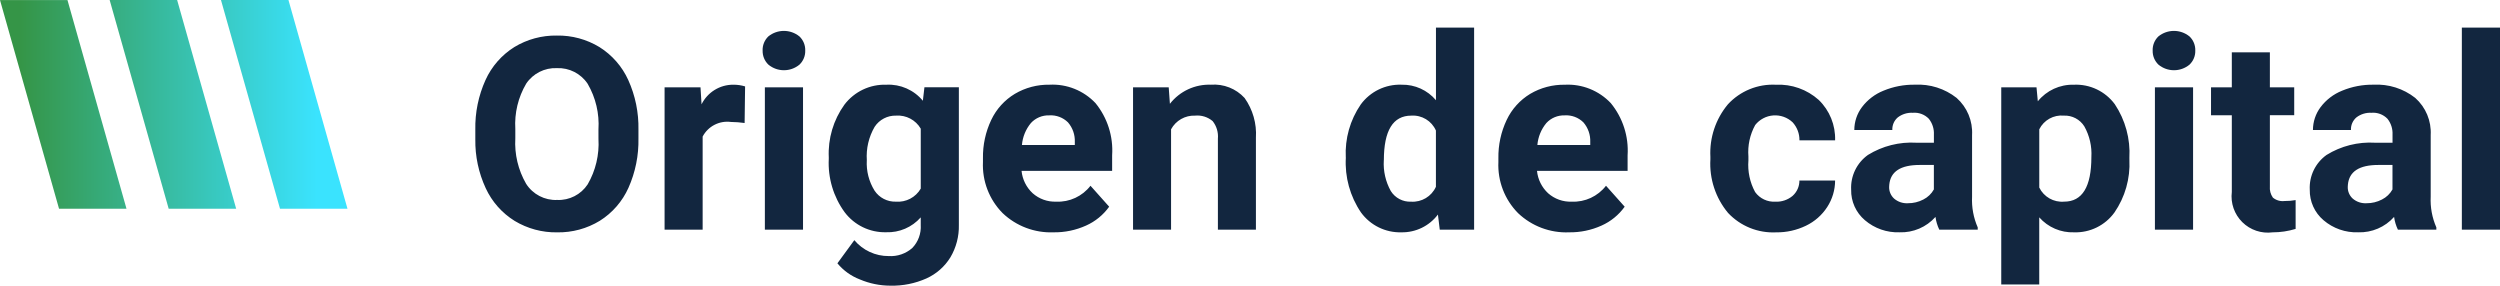
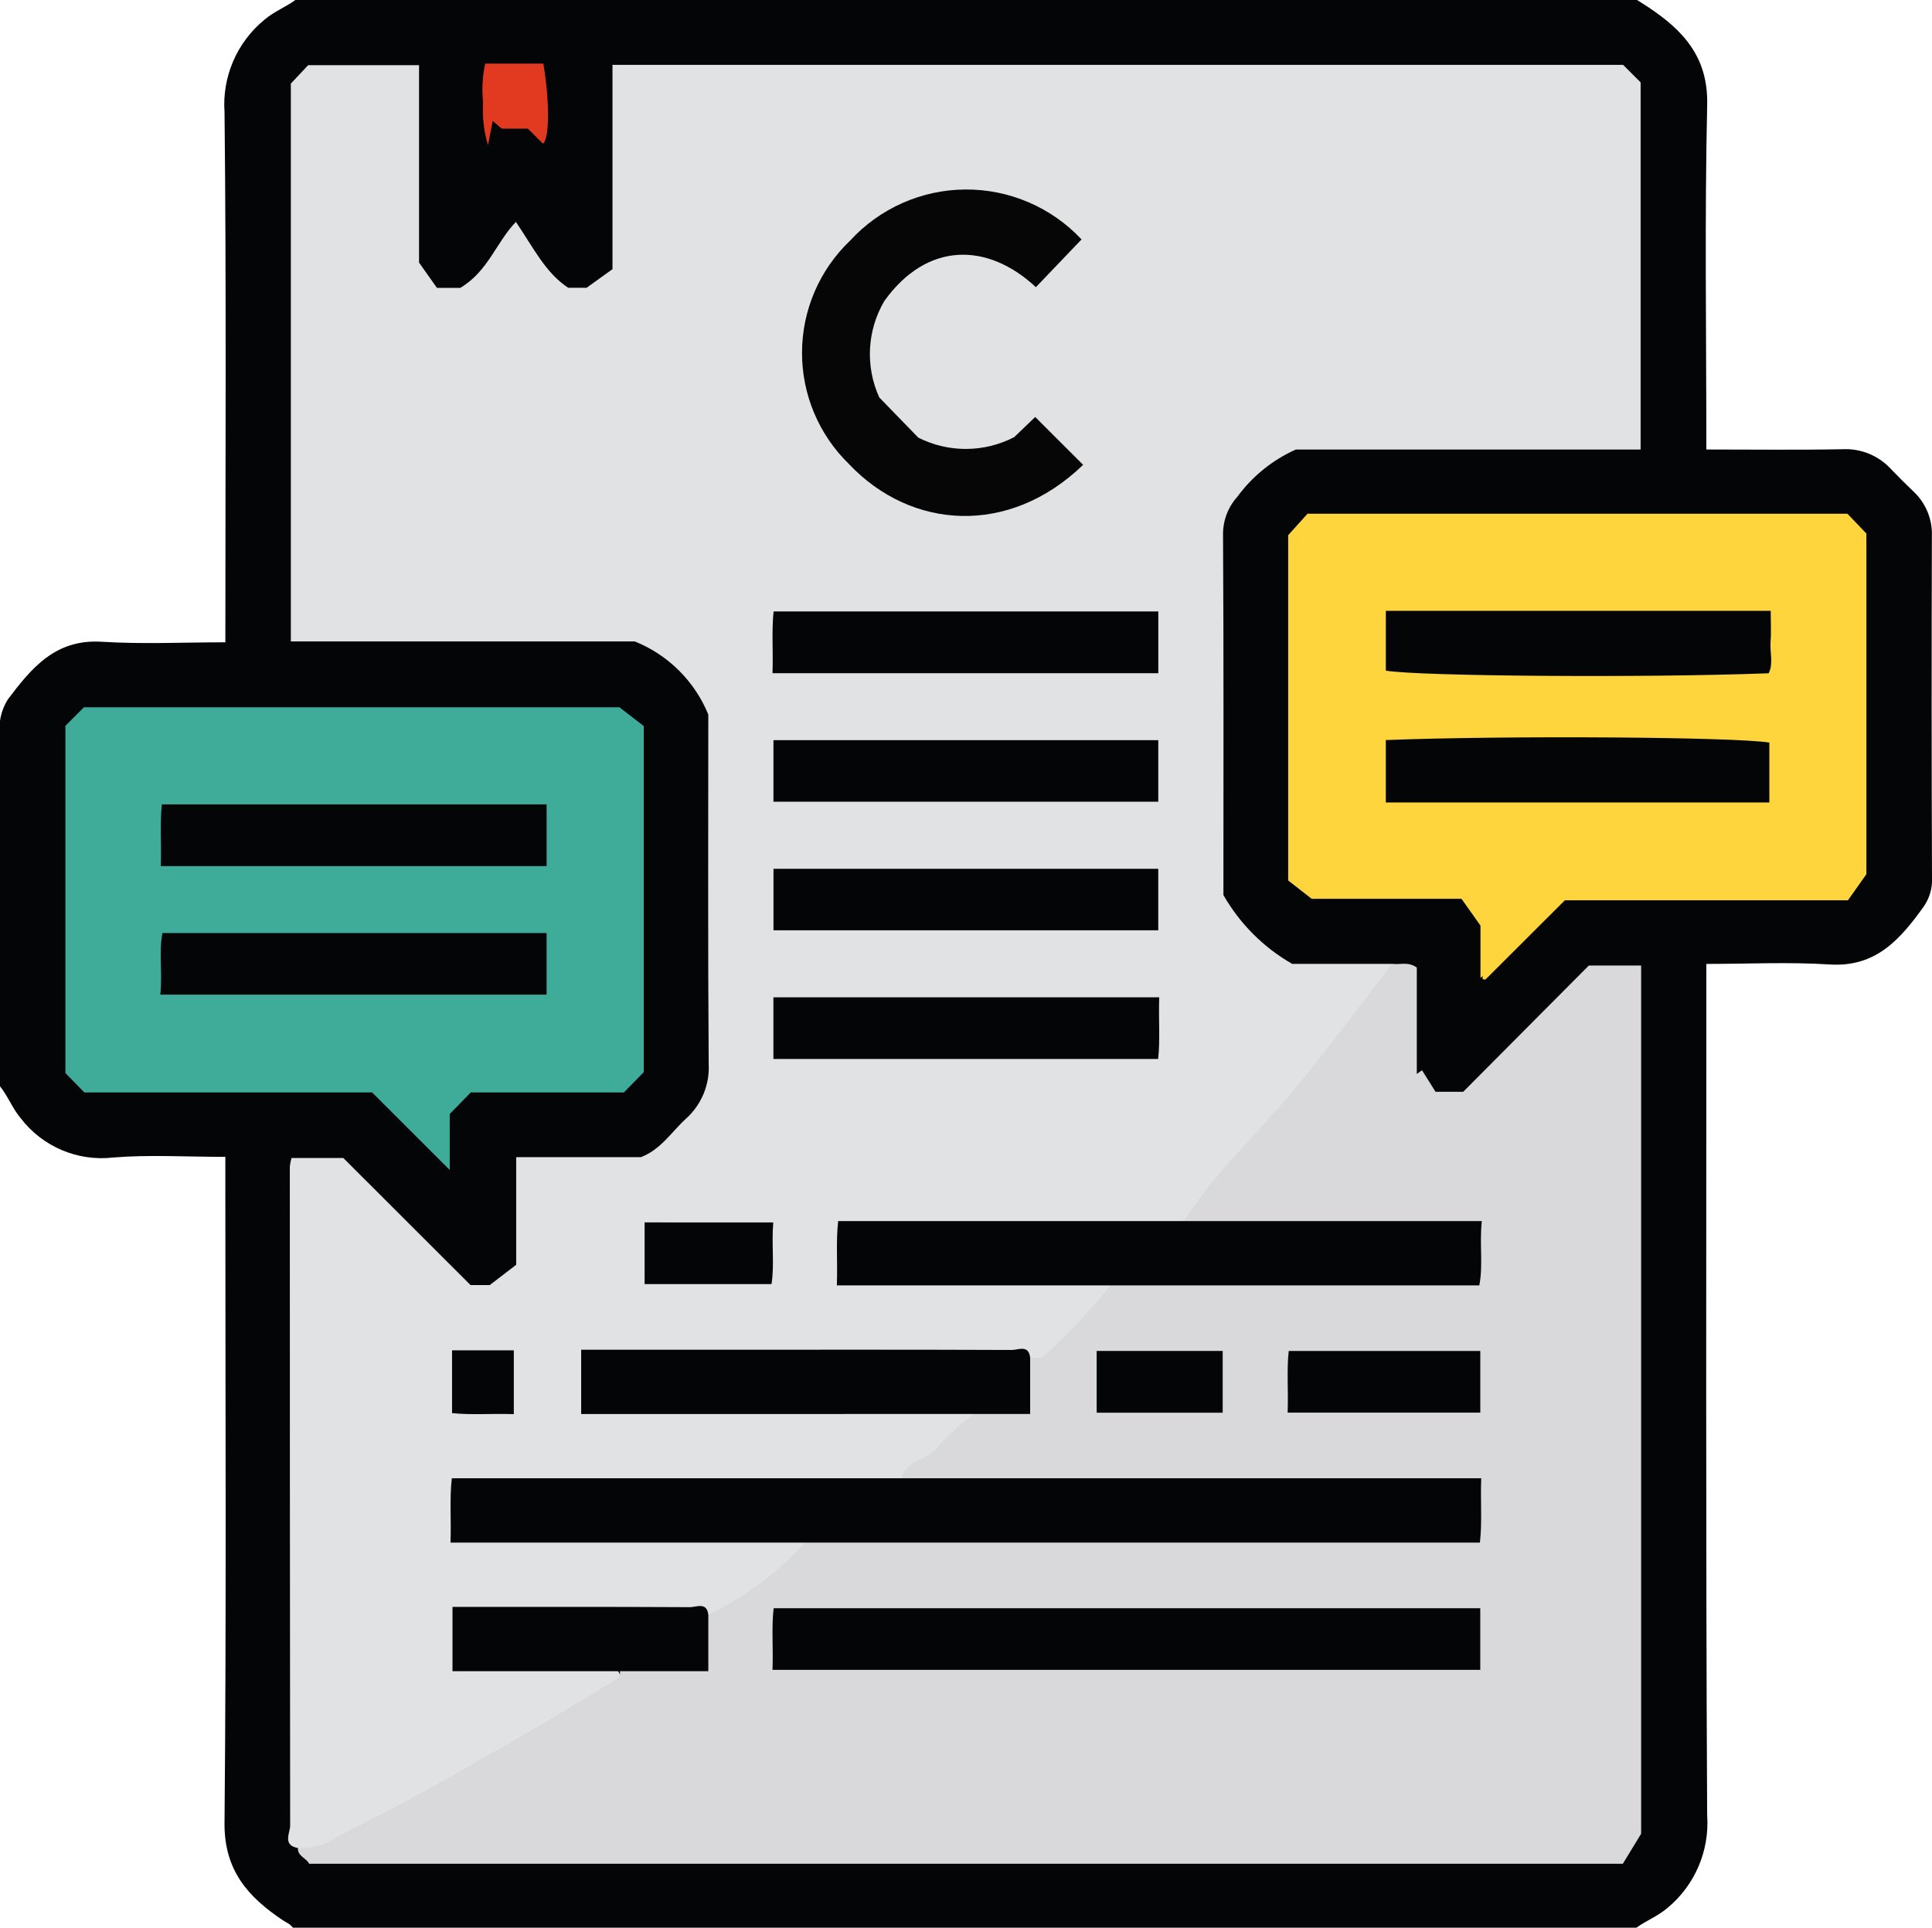
- <svg xmlns="http://www.w3.org/2000/svg" width="167.019" height="19.089" viewBox="0 0 167.019 19.089">
+ <svg xmlns="http://www.w3.org/2000/svg" id="Grupo_888256" data-name="Grupo 888256" width="103.054" height="102.832" viewBox="0 0 103.054 102.832">
  <defs>
-     <linearGradient id="linear-gradient" x1="0.057" y1="0.5" x2="0.913" y2="0.5" gradientUnits="objectBoundingBox">
-       <stop offset="0" stop-color="#359547" />
-       <stop offset="1" stop-color="#3ae3fe" />
-     </linearGradient>
+     <clipPath id="clip-path">
+       <rect id="Rectángulo_326284" data-name="Rectángulo 326284" width="103.054" height="102.832" fill="none" />
+     </clipPath>
  </defs>
-   <g id="Grupo_872555" data-name="Grupo 872555" transform="translate(-180.001 -14473.056)">
-     <path id="Trazado_591695" data-name="Trazado 591695" d="M11.654,12.892a7.725,7.725,0,0,1-.668,3.313,5.03,5.03,0,0,1-1.912,2.2,5.288,5.288,0,0,1-2.852.773,5.324,5.324,0,0,1-2.839-.765A5.08,5.08,0,0,1,1.45,16.227a7.5,7.5,0,0,1-.694-3.265v-.633A7.685,7.685,0,0,1,1.437,9,5.072,5.072,0,0,1,3.362,6.8a5.3,5.3,0,0,1,2.843-.769A5.3,5.3,0,0,1,9.048,6.8,5.072,5.072,0,0,1,10.973,9a7.663,7.663,0,0,1,.681,3.318Zm-2.672-.58a5.385,5.385,0,0,0-.721-3.059A2.349,2.349,0,0,0,6.205,8.207,2.349,2.349,0,0,0,4.157,9.24a5.324,5.324,0,0,0-.729,3.028v.624a5.453,5.453,0,0,0,.721,3.041,2.342,2.342,0,0,0,2.074,1.081,2.321,2.321,0,0,0,2.039-1.042,5.421,5.421,0,0,0,.721-3.037Zm9.765-.439a6.9,6.9,0,0,0-.914-.07,1.86,1.86,0,0,0-1.89.976V19H13.4V9.49h2.4l.07,1.134a2.354,2.354,0,0,1,2.118-1.31,2.662,2.662,0,0,1,.791.114ZM22.649,19H20.1V9.49h2.549Zm-2.7-11.971a1.251,1.251,0,0,1,.382-.94,1.648,1.648,0,0,1,2.079,0,1.244,1.244,0,0,1,.387.94,1.247,1.247,0,0,1-.391.949,1.629,1.629,0,0,1-2.065,0A1.247,1.247,0,0,1,19.951,7.029Zm4.421,7.146a5.573,5.573,0,0,1,1.042-3.524,3.375,3.375,0,0,1,2.808-1.336,2.96,2.96,0,0,1,2.435,1.072l.105-.9h2.3v9.193a4.064,4.064,0,0,1-.567,2.171,3.641,3.641,0,0,1-1.6,1.406,5.608,5.608,0,0,1-2.408.483,5.215,5.215,0,0,1-2.039-.417,3.619,3.619,0,0,1-1.5-1.077L26.077,19.7a2.975,2.975,0,0,0,2.3,1.063,2.178,2.178,0,0,0,1.573-.541,2.027,2.027,0,0,0,.563-1.534v-.51a2.938,2.938,0,0,1-2.312.993,3.366,3.366,0,0,1-2.773-1.34,5.572,5.572,0,0,1-1.059-3.555Zm2.54.189a3.47,3.47,0,0,0,.519,2.029,1.65,1.65,0,0,0,1.424.735,1.764,1.764,0,0,0,1.661-.871V12.251a1.76,1.76,0,0,0-1.644-.871,1.66,1.66,0,0,0-1.437.748A3.911,3.911,0,0,0,26.912,14.364Zm12.48,4.812a4.668,4.668,0,0,1-3.406-1.283,4.561,4.561,0,0,1-1.314-3.419v-.246a5.745,5.745,0,0,1,.554-2.562A4.064,4.064,0,0,1,36.8,9.925a4.4,4.4,0,0,1,2.316-.611,3.947,3.947,0,0,1,3.072,1.23A5,5,0,0,1,43.3,14.034v1.037H37.248a2.36,2.36,0,0,0,.743,1.494,2.245,2.245,0,0,0,1.569.563,2.742,2.742,0,0,0,2.294-1.063l1.248,1.4a3.813,3.813,0,0,1-1.547,1.261A5.075,5.075,0,0,1,39.393,19.176Zm-.29-7.813a1.587,1.587,0,0,0-1.226.512,2.651,2.651,0,0,0-.6,1.466h3.533v-.2a1.891,1.891,0,0,0-.457-1.311A1.638,1.638,0,0,0,39.1,11.362Zm7.98-1.872.079,1.1A3.32,3.32,0,0,1,49.9,9.314a2.759,2.759,0,0,1,2.25.888,4.142,4.142,0,0,1,.756,2.654V19h-2.54V12.918a1.648,1.648,0,0,0-.352-1.173,1.574,1.574,0,0,0-1.169-.365,1.747,1.747,0,0,0-1.608.914V19h-2.54V9.49Zm11.83,4.685a5.731,5.731,0,0,1,1-3.542A3.237,3.237,0,0,1,62.64,9.314a2.913,2.913,0,0,1,2.294,1.037V5.5h2.549V19H65.188l-.123-1.011a2.989,2.989,0,0,1-2.443,1.187,3.228,3.228,0,0,1-2.694-1.323A5.916,5.916,0,0,1,58.913,14.175Zm2.54.189a3.754,3.754,0,0,0,.466,2.051,1.517,1.517,0,0,0,1.354.713,1.7,1.7,0,0,0,1.661-.995V12.375a1.675,1.675,0,0,0-1.644-.995Q61.453,11.38,61.453,14.364Zm12.375,4.812a4.668,4.668,0,0,1-3.406-1.283,4.561,4.561,0,0,1-1.314-3.419v-.246a5.745,5.745,0,0,1,.554-2.562,4.064,4.064,0,0,1,1.569-1.74,4.4,4.4,0,0,1,2.316-.611,3.947,3.947,0,0,1,3.072,1.23,5,5,0,0,1,1.121,3.489v1.037H71.684a2.36,2.36,0,0,0,.743,1.494A2.245,2.245,0,0,0,74,17.128a2.742,2.742,0,0,0,2.294-1.063l1.248,1.4a3.813,3.813,0,0,1-1.547,1.261A5.075,5.075,0,0,1,73.828,19.176Zm-.29-7.813a1.587,1.587,0,0,0-1.226.512,2.651,2.651,0,0,0-.6,1.466h3.533v-.2a1.891,1.891,0,0,0-.457-1.311A1.638,1.638,0,0,0,73.538,11.362Zm14.08,5.766a1.666,1.666,0,0,0,1.143-.387,1.355,1.355,0,0,0,.457-1.028H91.6a3.258,3.258,0,0,1-.527,1.771,3.48,3.48,0,0,1-1.419,1.248,4.442,4.442,0,0,1-1.991.444,4.129,4.129,0,0,1-3.217-1.3A5.13,5.13,0,0,1,83.268,14.3v-.167a5.071,5.071,0,0,1,1.169-3.507,4.08,4.08,0,0,1,3.208-1.31,4,4,0,0,1,2.861,1.015,3.594,3.594,0,0,1,1.094,2.7H89.218a1.745,1.745,0,0,0-.457-1.206,1.7,1.7,0,0,0-2.5.183,3.749,3.749,0,0,0-.453,2.1v.264a3.8,3.8,0,0,0,.448,2.113A1.549,1.549,0,0,0,87.618,17.128ZM98.561,19a2.821,2.821,0,0,1-.255-.853,3.073,3.073,0,0,1-2.4,1.028,3.376,3.376,0,0,1-2.316-.809,2.6,2.6,0,0,1-.918-2.039,2.687,2.687,0,0,1,1.121-2.32,5.529,5.529,0,0,1,3.239-.817H98.2v-.545a1.567,1.567,0,0,0-.338-1.055,1.331,1.331,0,0,0-1.068-.4,1.513,1.513,0,0,0-1.006.308,1.045,1.045,0,0,0-.365.844h-2.54a2.551,2.551,0,0,1,.51-1.529,3.37,3.37,0,0,1,1.441-1.1,5.253,5.253,0,0,1,2.092-.4,4.15,4.15,0,0,1,2.791.883,3.09,3.09,0,0,1,1.033,2.483V16.8a4.546,4.546,0,0,0,.378,2.048V19Zm-2.1-1.767a2.188,2.188,0,0,0,1.037-.25,1.645,1.645,0,0,0,.7-.672V14.676h-.949q-1.907,0-2.03,1.318l-.009.149a1.017,1.017,0,0,0,.334.782A1.3,1.3,0,0,0,96.46,17.233Zm14.8-2.9a5.7,5.7,0,0,1-1,3.52,3.2,3.2,0,0,1-2.694,1.323,2.963,2.963,0,0,1-2.329-1v4.482H102.7V9.49h2.355l.088.932a2.985,2.985,0,0,1,2.408-1.107,3.22,3.22,0,0,1,2.733,1.3,5.858,5.858,0,0,1,.976,3.586Zm-2.54-.185a3.743,3.743,0,0,0-.47-2.048,1.532,1.532,0,0,0-1.367-.721,1.663,1.663,0,0,0-1.644.914v3.894a1.692,1.692,0,0,0,1.661.94Q108.721,17.128,108.721,14.148ZM115.515,19h-2.549V9.49h2.549Zm-2.7-11.971a1.251,1.251,0,0,1,.382-.94,1.648,1.648,0,0,1,2.079,0,1.244,1.244,0,0,1,.387.94,1.247,1.247,0,0,1-.391.949,1.629,1.629,0,0,1-2.065,0A1.247,1.247,0,0,1,112.816,7.029Zm7.831.123V9.49h1.626v1.863h-1.626V16.1a1.133,1.133,0,0,0,.2.756,1.015,1.015,0,0,0,.773.229,4.051,4.051,0,0,0,.747-.062v1.925a5.229,5.229,0,0,1-1.538.229,2.425,2.425,0,0,1-2.725-2.7V11.354h-1.389V9.49h1.389V7.152ZM129.2,19a2.821,2.821,0,0,1-.255-.853,3.073,3.073,0,0,1-2.4,1.028,3.376,3.376,0,0,1-2.316-.809,2.6,2.6,0,0,1-.918-2.039,2.687,2.687,0,0,1,1.121-2.32,5.529,5.529,0,0,1,3.239-.817h1.169v-.545a1.567,1.567,0,0,0-.338-1.055,1.331,1.331,0,0,0-1.068-.4,1.513,1.513,0,0,0-1.006.308,1.045,1.045,0,0,0-.365.844h-2.54a2.551,2.551,0,0,1,.51-1.529,3.37,3.37,0,0,1,1.441-1.1,5.253,5.253,0,0,1,2.092-.4,4.15,4.15,0,0,1,2.791.883,3.09,3.09,0,0,1,1.033,2.483V16.8a4.546,4.546,0,0,0,.378,2.048V19Zm-2.1-1.767a2.188,2.188,0,0,0,1.037-.25,1.645,1.645,0,0,0,.7-.672V14.676h-.949q-1.907,0-2.03,1.318l-.009.149a1.017,1.017,0,0,0,.334.782A1.3,1.3,0,0,0,127.1,17.233ZM136.02,19h-2.549V5.5h2.549Z" transform="translate(211 14469.4)" fill="#12263f" />
-     <path id="Unión_6" data-name="Unión 6" d="M8394.707,11713.942l-3.943-13.943h4.508l3.943,13.943Zm-7.437,0-3.943-13.943h4.508l3.944,13.943Zm-7.325,0L8376,11700h4.508l3.944,13.943Z" transform="translate(-8196 2773.058)" fill="url(#linear-gradient)" />
+   <g id="Grupo_888255" data-name="Grupo 888255" clip-path="url(#clip-path)">
+     <path id="Trazado_610167" data-name="Trazado 610167" d="M91.018,23.975c0-6.246-.093-12.315.044-18.38.058-2.537-1.263-3.96-3.123-5.2C87.77.28,87.6.175,87.321,0H15.751C15.262.37,14.633.6,14.1,1.057A5.847,5.847,0,0,0,11.977,6c.1,9.355.044,18.711.044,28.263-2.2,0-4.4.108-6.588-.029-2.475-.155-3.741,1.387-5.02,3.083A2.937,2.937,0,0,0,0,39.3q-.009,9.323,0,18.645c.423.527.65,1.162,1.1,1.7a5.432,5.432,0,0,0,4.959,2.1c1.914-.155,3.851-.033,5.961-.033v1.884c0,11.216.059,22.432-.044,33.647-.023,2.534,1.264,3.96,3.123,5.2.111.074.233.131.343.206a1.645,1.645,0,0,1,.19.186H87.288c.489-.368,1.118-.6,1.655-1.056a5.882,5.882,0,0,0,2.118-4.945c-.08-15.071-.043-30.143-.043-45.414,2.2,0,4.4-.11,6.582.029,2.476.157,3.772-1.363,5.012-3.088a2.469,2.469,0,0,0,.442-1.539q-.036-9.108-.006-18.216a3.107,3.107,0,0,0-.98-2.386q-.621-.592-1.215-1.212a3.284,3.284,0,0,0-2.578-1.044c-2.356.045-4.713.014-7.257.014" fill="#040506" />
+     <path id="Trazado_610168" data-name="Trazado 610168" d="M74.274,51.416H68.923a9.883,9.883,0,0,1-3.665-3.67c0-6.364.018-12.789-.021-19.213A2.979,2.979,0,0,1,66,26.5a7.845,7.845,0,0,1,3.12-2.521H87.512V4.395l-.936-.936H32.67v10.9l-1.381.993H30.31c-1.211-.792-1.869-2.158-2.792-3.516-1.046,1.084-1.477,2.632-2.963,3.519h-1.25c-.176-.248-.461-.653-.953-1.349V3.477H16.436l-.922.981V34.216H33.857a7.094,7.094,0,0,1,3.924,3.9c0,6.065-.025,12.35.021,18.634a3.663,3.663,0,0,1-1.22,2.933c-.766.7-1.332,1.64-2.4,2.046H27.534v5.74l-1.41,1.083H25.1l-6.789-6.781H15.549a2.767,2.767,0,0,0-.09.463q0,17.573.018,35.147c0,.392-.428,1.046.408,1.2.844.626,1.634.221,2.4-.159a134.4,134.4,0,0,0,13.56-7.634c.622-.4,2.007-.724.857-1.994-2.482-.752-5.116.175-7.682-.629-.451-1.687.652-1.782,1.758-1.783,3.568,0,7.137-.089,10.7.07,2.183-.212,3.608-1.72,5.115-3.051.488-.432.754-1.07-.117-1.508-4.324-.632-8.674-.108-13.008-.3-1.461-.064-2.981.322-4.351-.407-.431-1.171.227-1.476,1.112-1.585a24.6,24.6,0,0,1,2.562-.063c6.266-.114,12.536.24,18.8-.184a10.591,10.591,0,0,0,3.862-2.812c.419-.428,1-.941.084-1.488-1.6-.537-3.259-.283-4.891-.3-4-.038-8,0-12-.02a4,4,0,0,1-2.674-.484c-.442-1.118.228-1.42,1.118-1.514a30.357,30.357,0,0,1,3.426-.056c6,.05,12-.125,18,.1,2.424-.029,3.476-1.912,4.7-3.527.3-.392.11-.807-.342-1.048-3.313-.67-6.666-.145-10-.316-1.05-.054-2.14.188-3.21-.434-.456-1.7.836-1.608,1.833-1.626,3.7-.063,7.4-.013,11.1-.03a21.9,21.9,0,0,0,3.832-.143c2.02-.585,2.775-2.54,4.086-3.873a76.892,76.892,0,0,0,7.131-8.677c.358-.49.894-.956.616-1.695" fill="#e1e2e3" />
+     <path id="Trazado_610169" data-name="Trazado 610169" d="M33.059,89.148c.069.272-.147.411-.308.508-1.767,1.072-3.534,2.144-5.322,3.179-3.1,1.795-6.222,3.555-9.438,5.141a3.342,3.342,0,0,1-2.1.605c-.021.438.436.524.6.839H86.564l.975-1.6V51.505h-2.79l-6.7,6.735H76.572l-.722-1.149-.277.2V51.615c-.453-.333-.891-.142-1.3-.2-1.99,2.526-3.856,5.142-5.984,7.57-1.054,1.2-2.158,2.356-3.208,3.559-.712.816-1.318,1.725-1.971,2.592.8.806,1.847.663,2.829.674,3.144.034,6.289,0,9.433.021a4.1,4.1,0,0,1,2.554.458c.439,1.366-.522,1.518-1.487,1.552-2.572.09-5.145.026-7.718.036-2.287.009-4.574-.022-6.86.016a3.325,3.325,0,0,0-2.615.673,35.107,35.107,0,0,1-3.517,3.728c-.225.251-.519.081-.776.131-.673.512-.429,1.459-.891,1.967-.649.615-1.6.358-2.115,1.034a12.059,12.059,0,0,0-1.9,1.739c-.539.746-1.7.687-1.964,1.691.939.9,2.134.689,3.251.693,7.852.025,15.7,0,23.556.025,1.036,0,2.154-.251,3.04.54.288,1.046-.341,1.289-1.128,1.393a17.76,17.76,0,0,1-2.352.073c-9.352,0-18.7-.01-28.054.015-1.184,0-2.454-.249-3.465.692a16.67,16.67,0,0,1-5.152,3.859c-.655.511-.479,1.435-1.005,2.011-1.124.759-2.675-.078-3.718.99" fill="#d9d8da" />
+     <path id="Trazado_610170" data-name="Trazado 610170" d="M33.277,58.277l1.061-1.082V38.729l-1.3-1H4.479l-.991.99v18.52L4.5,58.277H19.85l4.139,4.134V59.428l1.12-1.151Z" fill="#3fab99" />
+     <path id="Trazado_610171" data-name="Trazado 610171" d="M69.744,27.405l-1.031,1.143V46.97l1.255.977h7.989l1.012,1.427v2.782c.308-.214-.061.084.225.1.049,0,.106-.067.151-.112,1.364-1.36,2.727-2.722,4.125-4.118h15.1l.984-1.391V28.461l-1.011-1.056Z" fill="#ffd53d" />
+     <path id="Trazado_610172" data-name="Trazado 610172" d="M28.98,3.394h-3.1a6.494,6.494,0,0,0-.112,2.053,6.61,6.61,0,0,0,.262,2.3l.252-1.3.477.416h1.4l.8.8c.354-.238.365-2.239.025-4.263" fill="#e23a21" />
+     <path id="Trazado_610173" data-name="Trazado 610173" d="M42.933,82.288H78.939c.125-1.085.024-2.189.07-3.43H24.1c-.125,1.084-.024,2.188-.07,3.43Z" fill="#040506" />
+     <path id="Trazado_610174" data-name="Trazado 610174" d="M59.248,68.567H78.907c.213-1.082,0-2.191.134-3.43H44.708c-.124,1.084-.024,2.188-.07,3.43Z" fill="#040506" />
+     <path id="Trazado_610175" data-name="Trazado 610175" d="M57.778,24.8c-.857-.856-1.656-1.653-2.559-2.556-.4.382-.894.858-1.121,1.075a5.62,5.62,0,0,1-5.115.027L46.9,21.2a5.586,5.586,0,0,1,.271-5.143c2.271-3.169,5.5-3.146,8.084-.738l2.435-2.547a8.415,8.415,0,0,0-12.344.063,8.273,8.273,0,0,0-.055,11.926c3.313,3.5,8.535,3.855,12.486.033" fill="#060607" />
+     <path id="Trazado_610176" data-name="Trazado 610176" d="M51.949,75.428h3v-3c-.075-.716-.637-.414-.98-.415C48.911,71.992,43.847,72,38.784,72H31v3.43Z" fill="#040506" />
+     <path id="Trazado_610177" data-name="Trazado 610177" d="M41.254,53.2v3.291H61.775c.115-1.016.016-2.12.059-3.291Z" fill="#040506" />
+     <rect id="Rectángulo_326281" data-name="Rectángulo 326281" width="20.524" height="3.28" transform="translate(41.258 46.346)" fill="#040506" />
+     <rect id="Rectángulo_326282" data-name="Rectángulo 326282" width="20.527" height="3.283" transform="translate(41.256 39.484)" fill="#040506" />
+     <path id="Trazado_610178" data-name="Trazado 610178" d="M61.785,35.912V32.618H41.265c-.114,1.019-.016,2.124-.059,3.294Z" fill="#040506" />
+     <path id="Trazado_610179" data-name="Trazado 610179" d="M33.059,89.148h4.723v-3c-.075-.714-.634-.414-.977-.415-4.192-.022-8.384-.014-12.669-.014v3.43Z" fill="#040506" />
+     <path id="Trazado_610180" data-name="Trazado 610180" d="M34.384,65.208V68.5h6.768c.165-1.013-.005-2.12.094-3.289Z" fill="#040506" />
+     <path id="Trazado_610181" data-name="Trazado 610181" d="M27.407,72.034H24.113v3.348c1.018.108,2.122.014,3.294.055Z" fill="#040506" />
+     <path id="Trazado_610182" data-name="Trazado 610182" d="M78.958,89.077V85.79H41.266c-.118,1.012-.015,2.115-.06,3.287Z" fill="#040506" />
+     <path id="Trazado_610183" data-name="Trazado 610183" d="M78.96,75.357v-3.29H68.741c-.113,1.015-.015,2.119-.058,3.29Z" fill="#040506" />
+     <rect id="Rectángulo_326283" data-name="Rectángulo 326283" width="6.722" height="3.295" transform="translate(58.497 72.065)" fill="#040506" />
+     <path id="Trazado_610184" data-name="Trazado 610184" d="M29.156,53.059V49.774H8.665c-.2,1.007.011,2.116-.115,3.285Z" fill="#040506" />
+     <path id="Trazado_610185" data-name="Trazado 610185" d="M29.157,46.2V42.91H8.636c-.115,1.016-.016,2.12-.059,3.291Z" fill="#040506" />
+     <path id="Trazado_610186" data-name="Trazado 610186" d="M73.92,42.808H94.378V39.614c-1.744-.3-13.971-.389-20.458-.136Z" fill="#040506" />
+     <path id="Trazado_610187" data-name="Trazado 610187" d="M94.453,32.583H73.921v3.192c1.742.3,13.847.393,20.422.14.259-.525.059-1.1.1-1.649.038-.5.008-1,.008-1.683" fill="#040506" />
  </g>
</svg>
